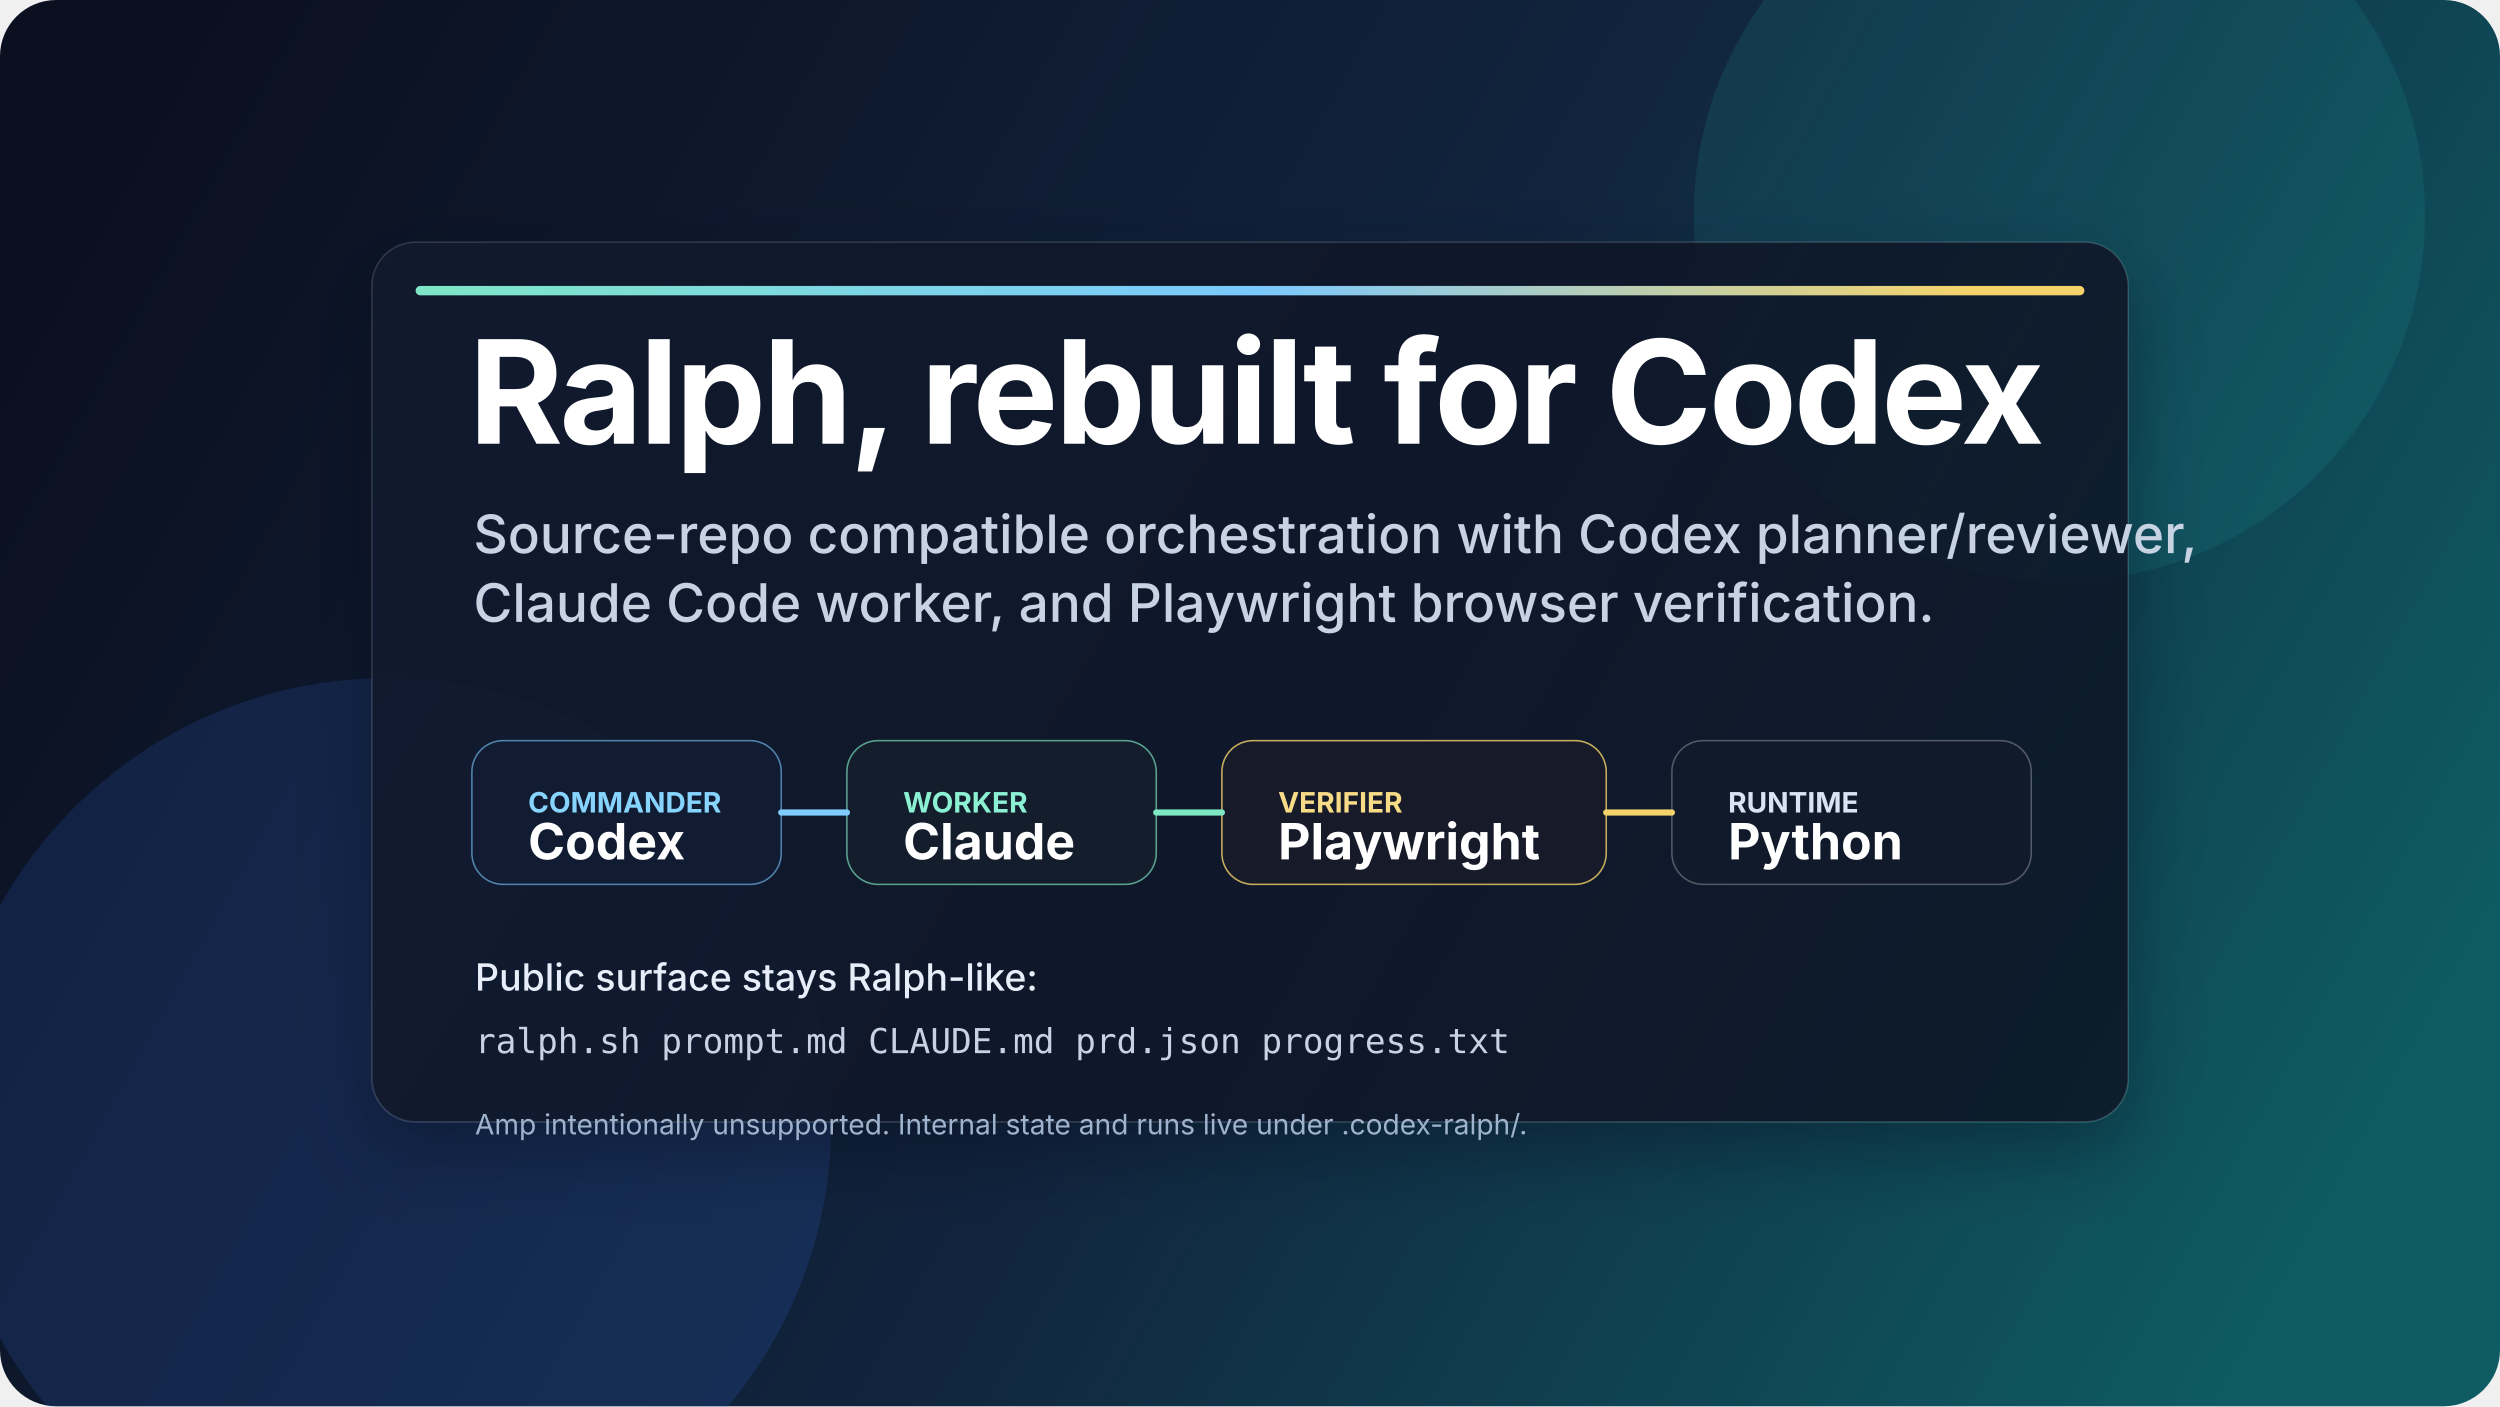
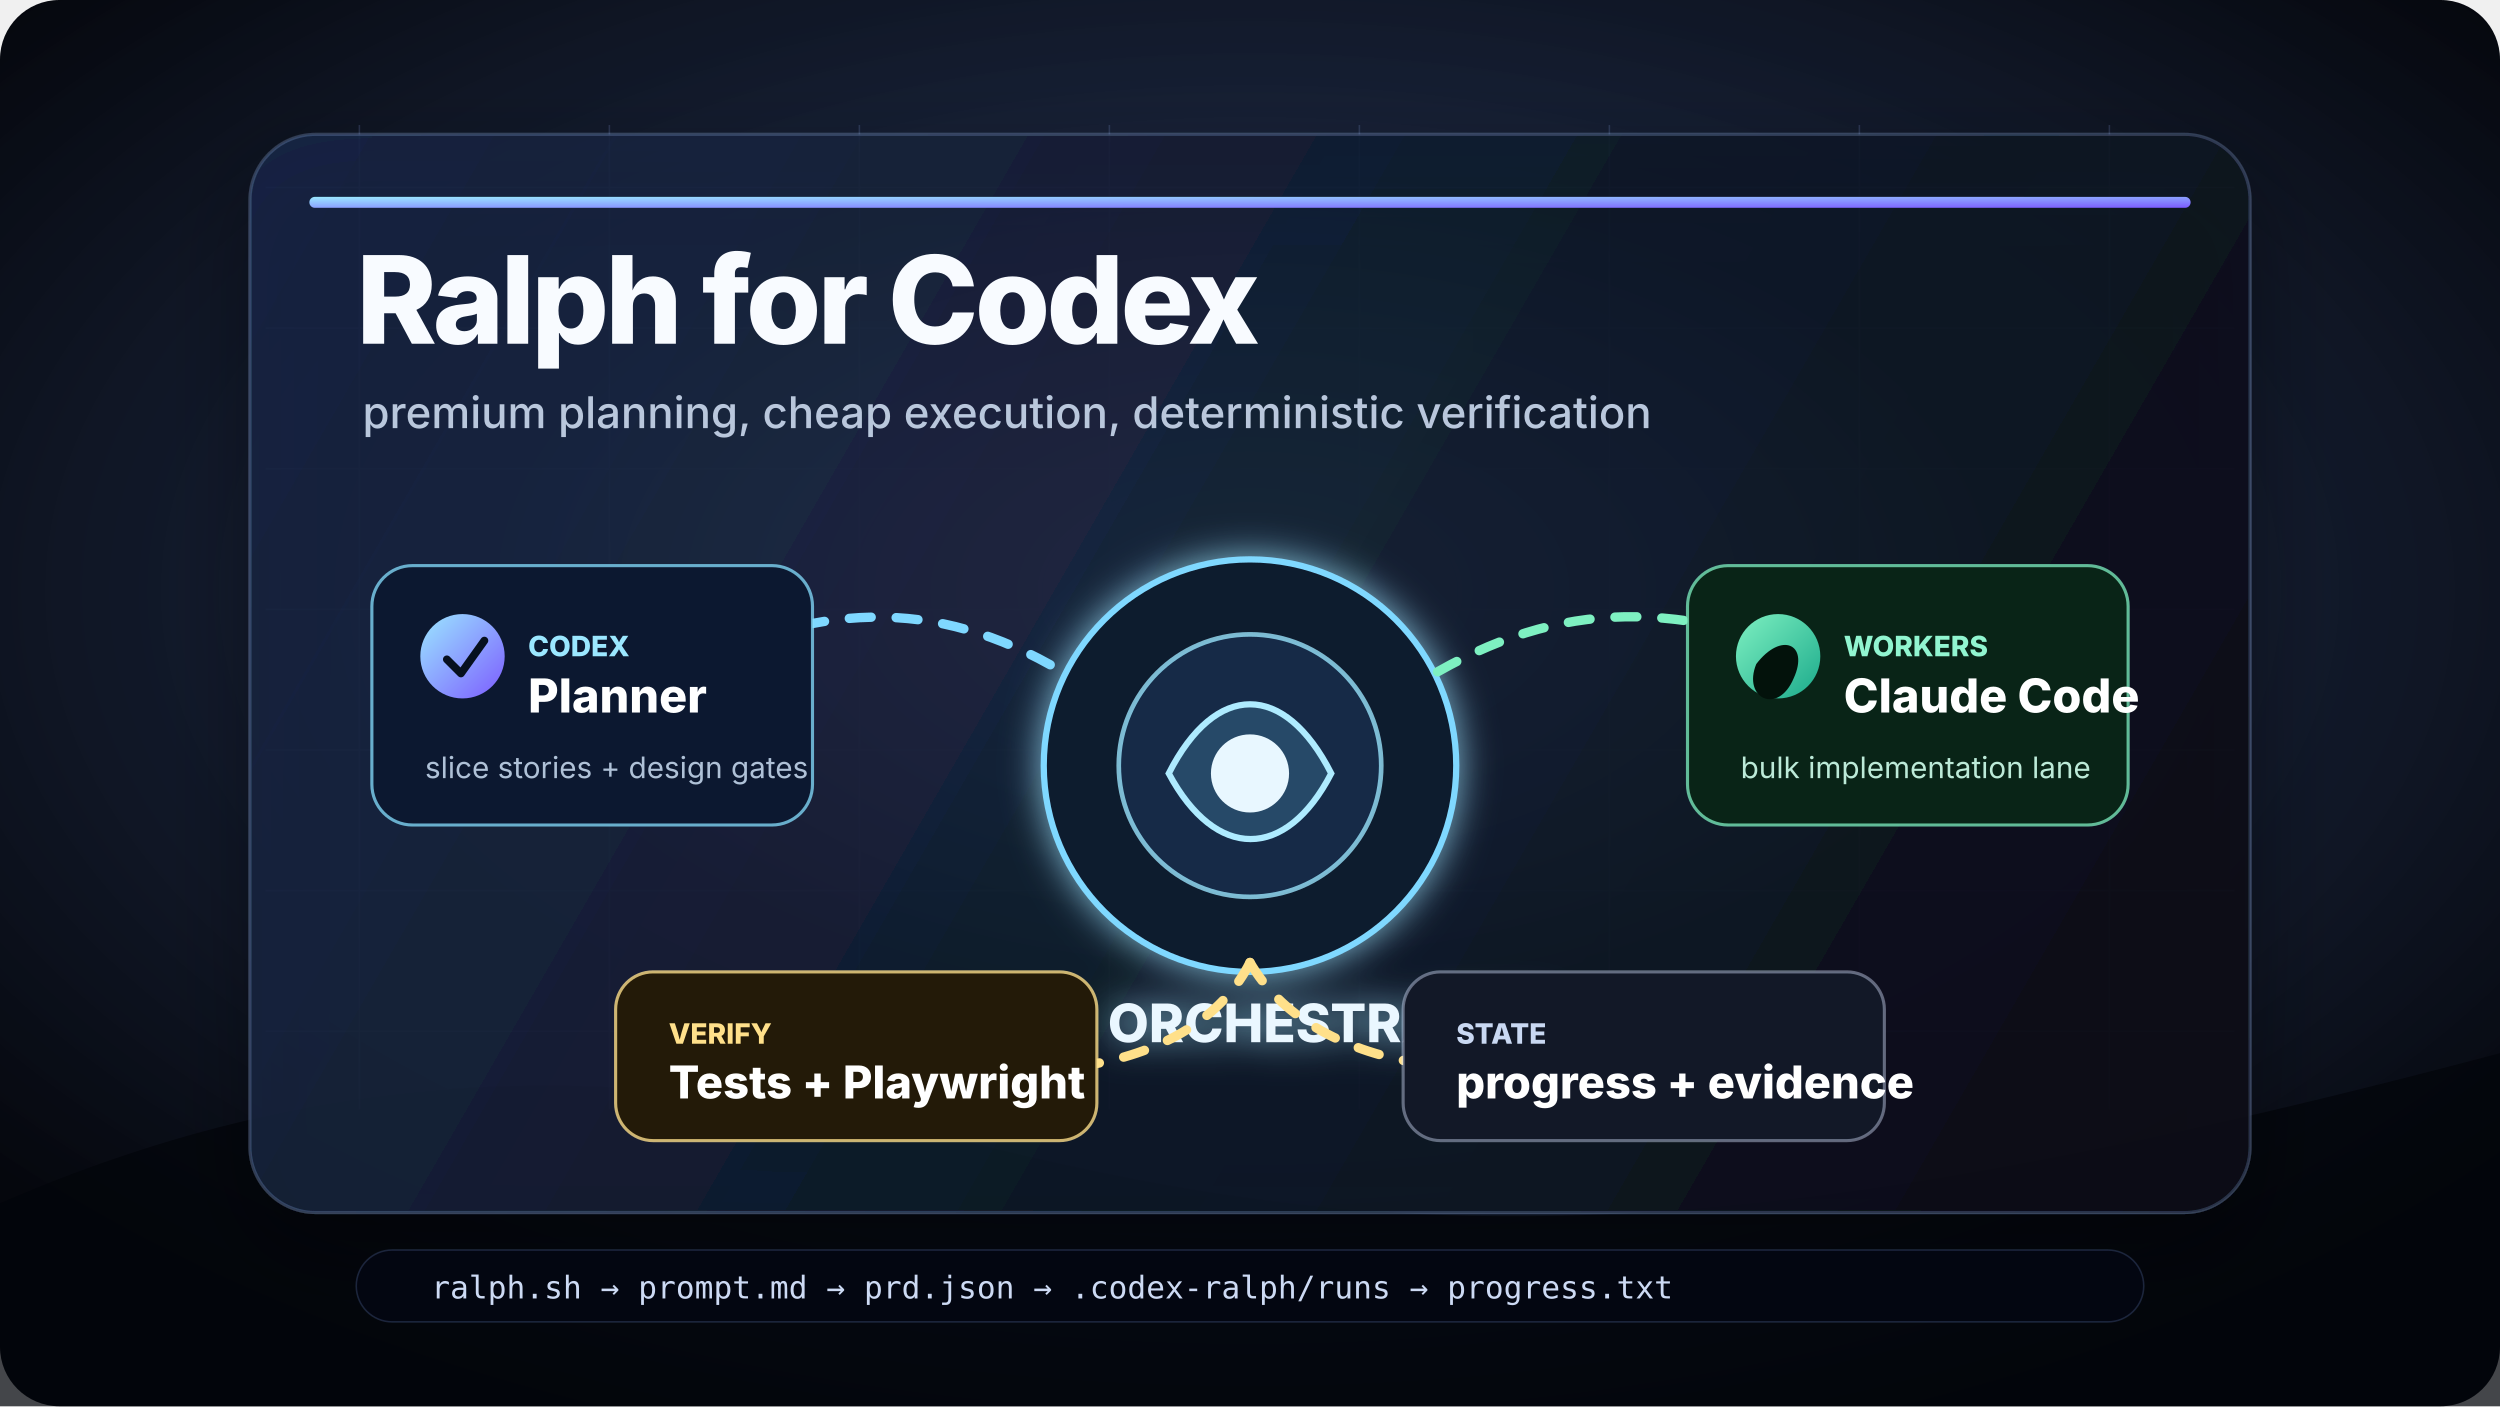
- <svg xmlns="http://www.w3.org/2000/svg" width="1600" height="900" viewBox="0 0 1600 900" fill="none">
+ <svg xmlns="http://www.w3.org/2000/svg" width="1600" height="900" viewBox="0 0 1600 900" fill="none" role="img" aria-labelledby="title desc">
  <defs>
-     <linearGradient id="bg" x1="88" y1="68" x2="1461" y2="830" gradientUnits="userSpaceOnUse">
-       <stop stop-color="#0B1020" />
-       <stop offset="0.52" stop-color="#11233D" />
-       <stop offset="1" stop-color="#0E5B63" />
+     <radialGradient id="bgGlow" cx="50%" cy="42%" r="65%">
+       <stop offset="0" stop-color="#1D4DFF" stop-opacity="0.36" />
+       <stop offset="0.46" stop-color="#0B162E" stop-opacity="0.94" />
+       <stop offset="1" stop-color="#05070D" />
+     </radialGradient>
+     <linearGradient id="glass" x1="210" y1="110" x2="1390" y2="790" gradientUnits="userSpaceOnUse">
+       <stop stop-color="#182844" stop-opacity="0.88" />
+       <stop offset="1" stop-color="#070B14" stop-opacity="0.92" />
    </linearGradient>
-     <linearGradient id="panel" x1="266" y1="164" x2="1260" y2="744" gradientUnits="userSpaceOnUse">
-       <stop stop-color="#111A2E" stop-opacity="0.92" />
-       <stop offset="1" stop-color="#0D1323" stop-opacity="0.84" />
+     <linearGradient id="premium" x1="0" y1="0" x2="1" y2="1">
+       <stop stop-color="#9BE7FF" />
+       <stop offset="1" stop-color="#7C5CFF" />
    </linearGradient>
-     <linearGradient id="accent" x1="247" y1="259" x2="1263" y2="259" gradientUnits="userSpaceOnUse">
-       <stop stop-color="#7EE7C4" />
-       <stop offset="0.55" stop-color="#7BC9FF" />
-       <stop offset="1" stop-color="#F5D36A" />
+     <linearGradient id="worker" x1="0" y1="0" x2="1" y2="1">
+       <stop stop-color="#7EF0C1" />
+       <stop offset="1" stop-color="#1BAA8B" />
    </linearGradient>
-     <filter id="shadow" x="190" y="123" width="1224" height="659" filterUnits="userSpaceOnUse" color-interpolation-filters="sRGB">
-       <feFlood flood-opacity="0" result="BackgroundImageFix" />
-       <feColorMatrix in="SourceAlpha" type="matrix" values="0 0 0 0 0 0 0 0 0 0 0 0 0 0 0 0 0 0 127 0" result="hardAlpha" />
-       <feOffset dy="18" />
-       <feGaussianBlur stdDeviation="24" />
-       <feComposite in2="hardAlpha" operator="out" />
-       <feColorMatrix type="matrix" values="0 0 0 0 0.012 0 0 0 0 0.035 0 0 0 0 0.09 0 0 0 0.38 0" />
-       <feBlend mode="normal" in2="BackgroundImageFix" result="effect1_dropShadow_0_1" />
-       <feBlend mode="normal" in="SourceGraphic" in2="effect1_dropShadow_0_1" result="shape" />
+     <linearGradient id="verify" x1="0" y1="0" x2="1" y2="1">
+       <stop stop-color="#FFE08A" />
+       <stop offset="1" stop-color="#F59E0B" />
+     </linearGradient>
+     <filter id="softShadow" x="-20%" y="-20%" width="140%" height="140%">
+       <feDropShadow dx="0" dy="24" stdDeviation="28" flood-color="#000000" flood-opacity="0.42" />
+     </filter>
+     <filter id="glow" x="-60%" y="-60%" width="220%" height="220%">
+       <feGaussianBlur stdDeviation="12" result="blur" />
+       <feColorMatrix in="blur" type="matrix" values="0 0 0 0 0.35 0 0 0 0 0.78 0 0 0 0 1 0 0 0 0.8 0" />
+       <feBlend in="SourceGraphic" />
    </filter>
  </defs>
-   <rect width="1600" height="900" rx="36" fill="url(#bg)" />
-   <circle cx="1318" cy="138" r="234" fill="#1DA6A8" fill-opacity="0.14" />
-   <circle cx="248" cy="718" r="284" fill="#3A7CFF" fill-opacity="0.14" />
-   <g filter="url(#shadow)">
-     <rect x="238" y="155" width="1124" height="563" rx="28" fill="url(#panel)" stroke="rgba(255,255,255,0.14)" />
+   <rect width="1600" height="900" rx="38" fill="url(#bgGlow)" />
+   <path d="M0 770C240 666 436 686 632 734C890 797 1104 806 1600 674V900H0V770Z" fill="#02040A" opacity="0.72" />
+   <g opacity="0.18">
+     <path d="M170 120H1430M170 210H1430M170 300H1430M170 390H1430M170 480H1430M170 570H1430M170 660H1430" stroke="#9AB6FF" />
+     <path d="M230 80V710M390 80V710M550 80V710M710 80V710M870 80V710M1030 80V710M1190 80V710M1350 80V710" stroke="#9AB6FF" />
  </g>
-   <rect x="266" y="183" width="1068" height="6" rx="3" fill="url(#accent)" />
-   <text x="300" y="284" fill="white" font-family="SF Pro Display, Inter, Arial, sans-serif" font-size="92" font-weight="700" letter-spacing="-2">
-     Ralph, rebuilt for Codex
-   </text>
-   <text x="303" y="354" fill="#C7D2E3" font-family="SF Pro Text, Inter, Arial, sans-serif" font-size="34" font-weight="500">
-     Source-repo compatible orchestration with Codex planner/reviewer,
-   </text>
-   <text x="303" y="398" fill="#C7D2E3" font-family="SF Pro Text, Inter, Arial, sans-serif" font-size="34" font-weight="500">
-     Claude Code worker, and Playwright browser verification.
-   </text>
-   <g>
-     <rect x="302" y="474" width="198" height="92" rx="20" fill="#111C32" stroke="#7BC9FF" stroke-opacity="0.6" />
-     <text x="338" y="520" fill="#87D4FF" font-family="SF Pro Display, Inter, Arial, sans-serif" font-size="18" font-weight="700">COMMANDER</text>
-     <text x="338" y="550" fill="white" font-family="SF Pro Text, Inter, Arial, sans-serif" font-size="32" font-weight="700">Codex</text>
+   <g filter="url(#softShadow)">
+     <rect x="160" y="86" width="1280" height="690" rx="42" fill="url(#glass)" stroke="#A7C7FF" stroke-opacity="0.22" stroke-width="2" />
+     <rect x="198" y="126" width="1204" height="7" rx="3.5" fill="url(#premium)" />
+   </g>
+   <text x="228" y="220" fill="#F8FBFF" font-family="Inter, SF Pro Display, Arial, sans-serif" font-size="78" font-weight="800" letter-spacing="-2.4">Ralph for Codex</text>
+   <text x="232" y="274" fill="#B9C7DC" font-family="Inter, SF Pro Text, Arial, sans-serif" font-size="28" font-weight="500">premium planning, cheap execution, deterministic verification</text>
+   <g transform="translate(635 325)" filter="url(#glow)">
+     <circle cx="165" cy="165" r="132" fill="#0E1A2D" stroke="#7FD8FF" stroke-width="4" />
+     <circle cx="165" cy="165" r="84" fill="#132946" stroke="#9BE7FF" stroke-opacity="0.78" stroke-width="3" />
+     <path d="M113 170C143 111 187 111 217 170C188 226 143 226 113 170Z" fill="#7FD8FF" fill-opacity="0.18" stroke="#AEEBFF" stroke-width="4" />
+     <circle cx="165" cy="170" r="25" fill="#E8F7FF" />
+     <text x="74" y="342" fill="#EAF7FF" font-family="Inter, Arial, sans-serif" font-size="34" font-weight="800">ORCHESTRATOR</text>
  </g>
  <g>
-     <rect x="542" y="474" width="198" height="92" rx="20" fill="#131D2B" stroke="#7EE7C4" stroke-opacity="0.66" />
-     <text x="578" y="520" fill="#8CF0D3" font-family="SF Pro Display, Inter, Arial, sans-serif" font-size="18" font-weight="700">WORKER</text>
-     <text x="578" y="550" fill="white" font-family="SF Pro Text, Inter, Arial, sans-serif" font-size="32" font-weight="700">Claude</text>
+     <path d="M430 432C520 385 598 381 680 430" stroke="#7FD8FF" stroke-width="6" stroke-linecap="round" stroke-dasharray="14 16" />
+     <path d="M920 430C1008 380 1084 386 1188 430" stroke="#7EF0C1" stroke-width="6" stroke-linecap="round" stroke-dasharray="14 16" />
+     <path d="M800 616C768 680 662 710 530 658" stroke="#FFE08A" stroke-width="6" stroke-linecap="round" stroke-dasharray="14 16" />
+     <path d="M800 616C838 682 951 708 1086 656" stroke="#FFE08A" stroke-width="6" stroke-linecap="round" stroke-dasharray="14 16" />
  </g>
-   <g>
-     <rect x="782" y="474" width="246" height="92" rx="20" fill="#171B29" stroke="#F5D36A" stroke-opacity="0.8" />
-     <text x="818" y="520" fill="#F8DB86" font-family="SF Pro Display, Inter, Arial, sans-serif" font-size="18" font-weight="700">VERIFIER</text>
-     <text x="818" y="550" fill="white" font-family="SF Pro Text, Inter, Arial, sans-serif" font-size="32" font-weight="700">Playwright</text>
+   <g transform="translate(238 362)">
+     <rect width="282" height="166" rx="26" fill="#0C1830" stroke="#85DFFF" stroke-opacity="0.75" stroke-width="2" />
+     <circle cx="58" cy="58" r="27" fill="url(#premium)" />
+     <path d="M48 60L57 69L72 48" stroke="#06101F" stroke-width="5" stroke-linecap="round" stroke-linejoin="round" />
+     <text x="100" y="58" fill="#9BE7FF" font-family="Inter, Arial, sans-serif" font-size="18" font-weight="800">CODEX</text>
+     <text x="100" y="94" fill="#FFFFFF" font-family="Inter, Arial, sans-serif" font-size="30" font-weight="800">Planner</text>
+     <text x="34" y="136" fill="#AFC1D7" font-family="Inter, Arial, sans-serif" font-size="19">slice stories + design gates</text>
  </g>
-   <g>
-     <rect x="1070" y="474" width="230" height="92" rx="20" fill="#111A2B" stroke="white" stroke-opacity="0.28" />
-     <text x="1106" y="520" fill="#D9E3F2" font-family="SF Pro Display, Inter, Arial, sans-serif" font-size="18" font-weight="700">RUNTIME</text>
-     <text x="1106" y="550" fill="white" font-family="SF Pro Text, Inter, Arial, sans-serif" font-size="32" font-weight="700">Python</text>
+   <g transform="translate(1080 362)">
+     <rect width="282" height="166" rx="26" fill="#092417" stroke="#7EF0C1" stroke-opacity="0.75" stroke-width="2" />
+     <circle cx="58" cy="58" r="27" fill="url(#worker)" />
+     <path d="M44 63C60 42 78 50 68 72C58 96 35 85 44 63Z" fill="#03120B" />
+     <text x="100" y="58" fill="#91F5D0" font-family="Inter, Arial, sans-serif" font-size="18" font-weight="800">WORKERS</text>
+     <text x="100" y="94" fill="#FFFFFF" font-family="Inter, Arial, sans-serif" font-size="30" font-weight="800">Claude Code</text>
+     <text x="34" y="136" fill="#BCEAD8" font-family="Inter, Arial, sans-serif" font-size="19">bulk implementation lane</text>
  </g>
-   <path d="M500 520H542" stroke="#80CBFF" stroke-width="4" stroke-linecap="round" />
-   <path d="M740 520H782" stroke="#7EE7C4" stroke-width="4" stroke-linecap="round" />
-   <path d="M1028 520H1070" stroke="#F5D36A" stroke-width="4" stroke-linecap="round" />
-   <text x="304" y="634" fill="#E7EEF9" font-family="SF Pro Text, Inter, Arial, sans-serif" font-size="24" font-weight="500">
-     Public surface stays Ralph-like:
-   </text>
-   <text x="304" y="674" fill="#C7D2E3" font-family="SF Mono, Menlo, monospace" font-size="22">
-     ralph.sh   prompt.md   CLAUDE.md   prd.json   progress.txt
-   </text>
-   <text x="304" y="726" fill="#9FB3CC" font-family="SF Pro Text, Inter, Arial, sans-serif" font-size="18">
-     Amp intentionally unsupported. Internal state and runs live under .codex-ralph/.
-   </text>
+   <g transform="translate(394 622)">
+     <rect width="308" height="108" rx="24" fill="#231A08" stroke="#FFE08A" stroke-opacity="0.78" stroke-width="2" />
+     <text x="34" y="46" fill="#FFE08A" font-family="Inter, Arial, sans-serif" font-size="18" font-weight="800">VERIFY</text>
+     <text x="34" y="81" fill="#FFFFFF" font-family="Inter, Arial, sans-serif" font-size="29" font-weight="800">Tests + Playwright</text>
+   </g>
+   <g transform="translate(898 622)">
+     <rect width="308" height="108" rx="24" fill="#121827" stroke="#D6E2FF" stroke-opacity="0.42" stroke-width="2" />
+     <text x="34" y="46" fill="#C9D8F2" font-family="Inter, Arial, sans-serif" font-size="18" font-weight="800">STATE</text>
+     <text x="34" y="81" fill="#FFFFFF" font-family="Inter, Arial, sans-serif" font-size="29" font-weight="800">progress + evidence</text>
+   </g>
+   <g opacity="0.95">
+     <rect x="228" y="800" width="1144" height="46" rx="23" fill="#030611" stroke="#5670A6" stroke-opacity="0.32" />
+     <text x="276" y="831" fill="#D7E5FF" font-family="SF Mono, Menlo, Consolas, monospace" font-size="20">ralph.sh  →  prompt.md  →  prd.json  →  .codex-ralph/runs  →  progress.txt</text>
+   </g>
</svg>
